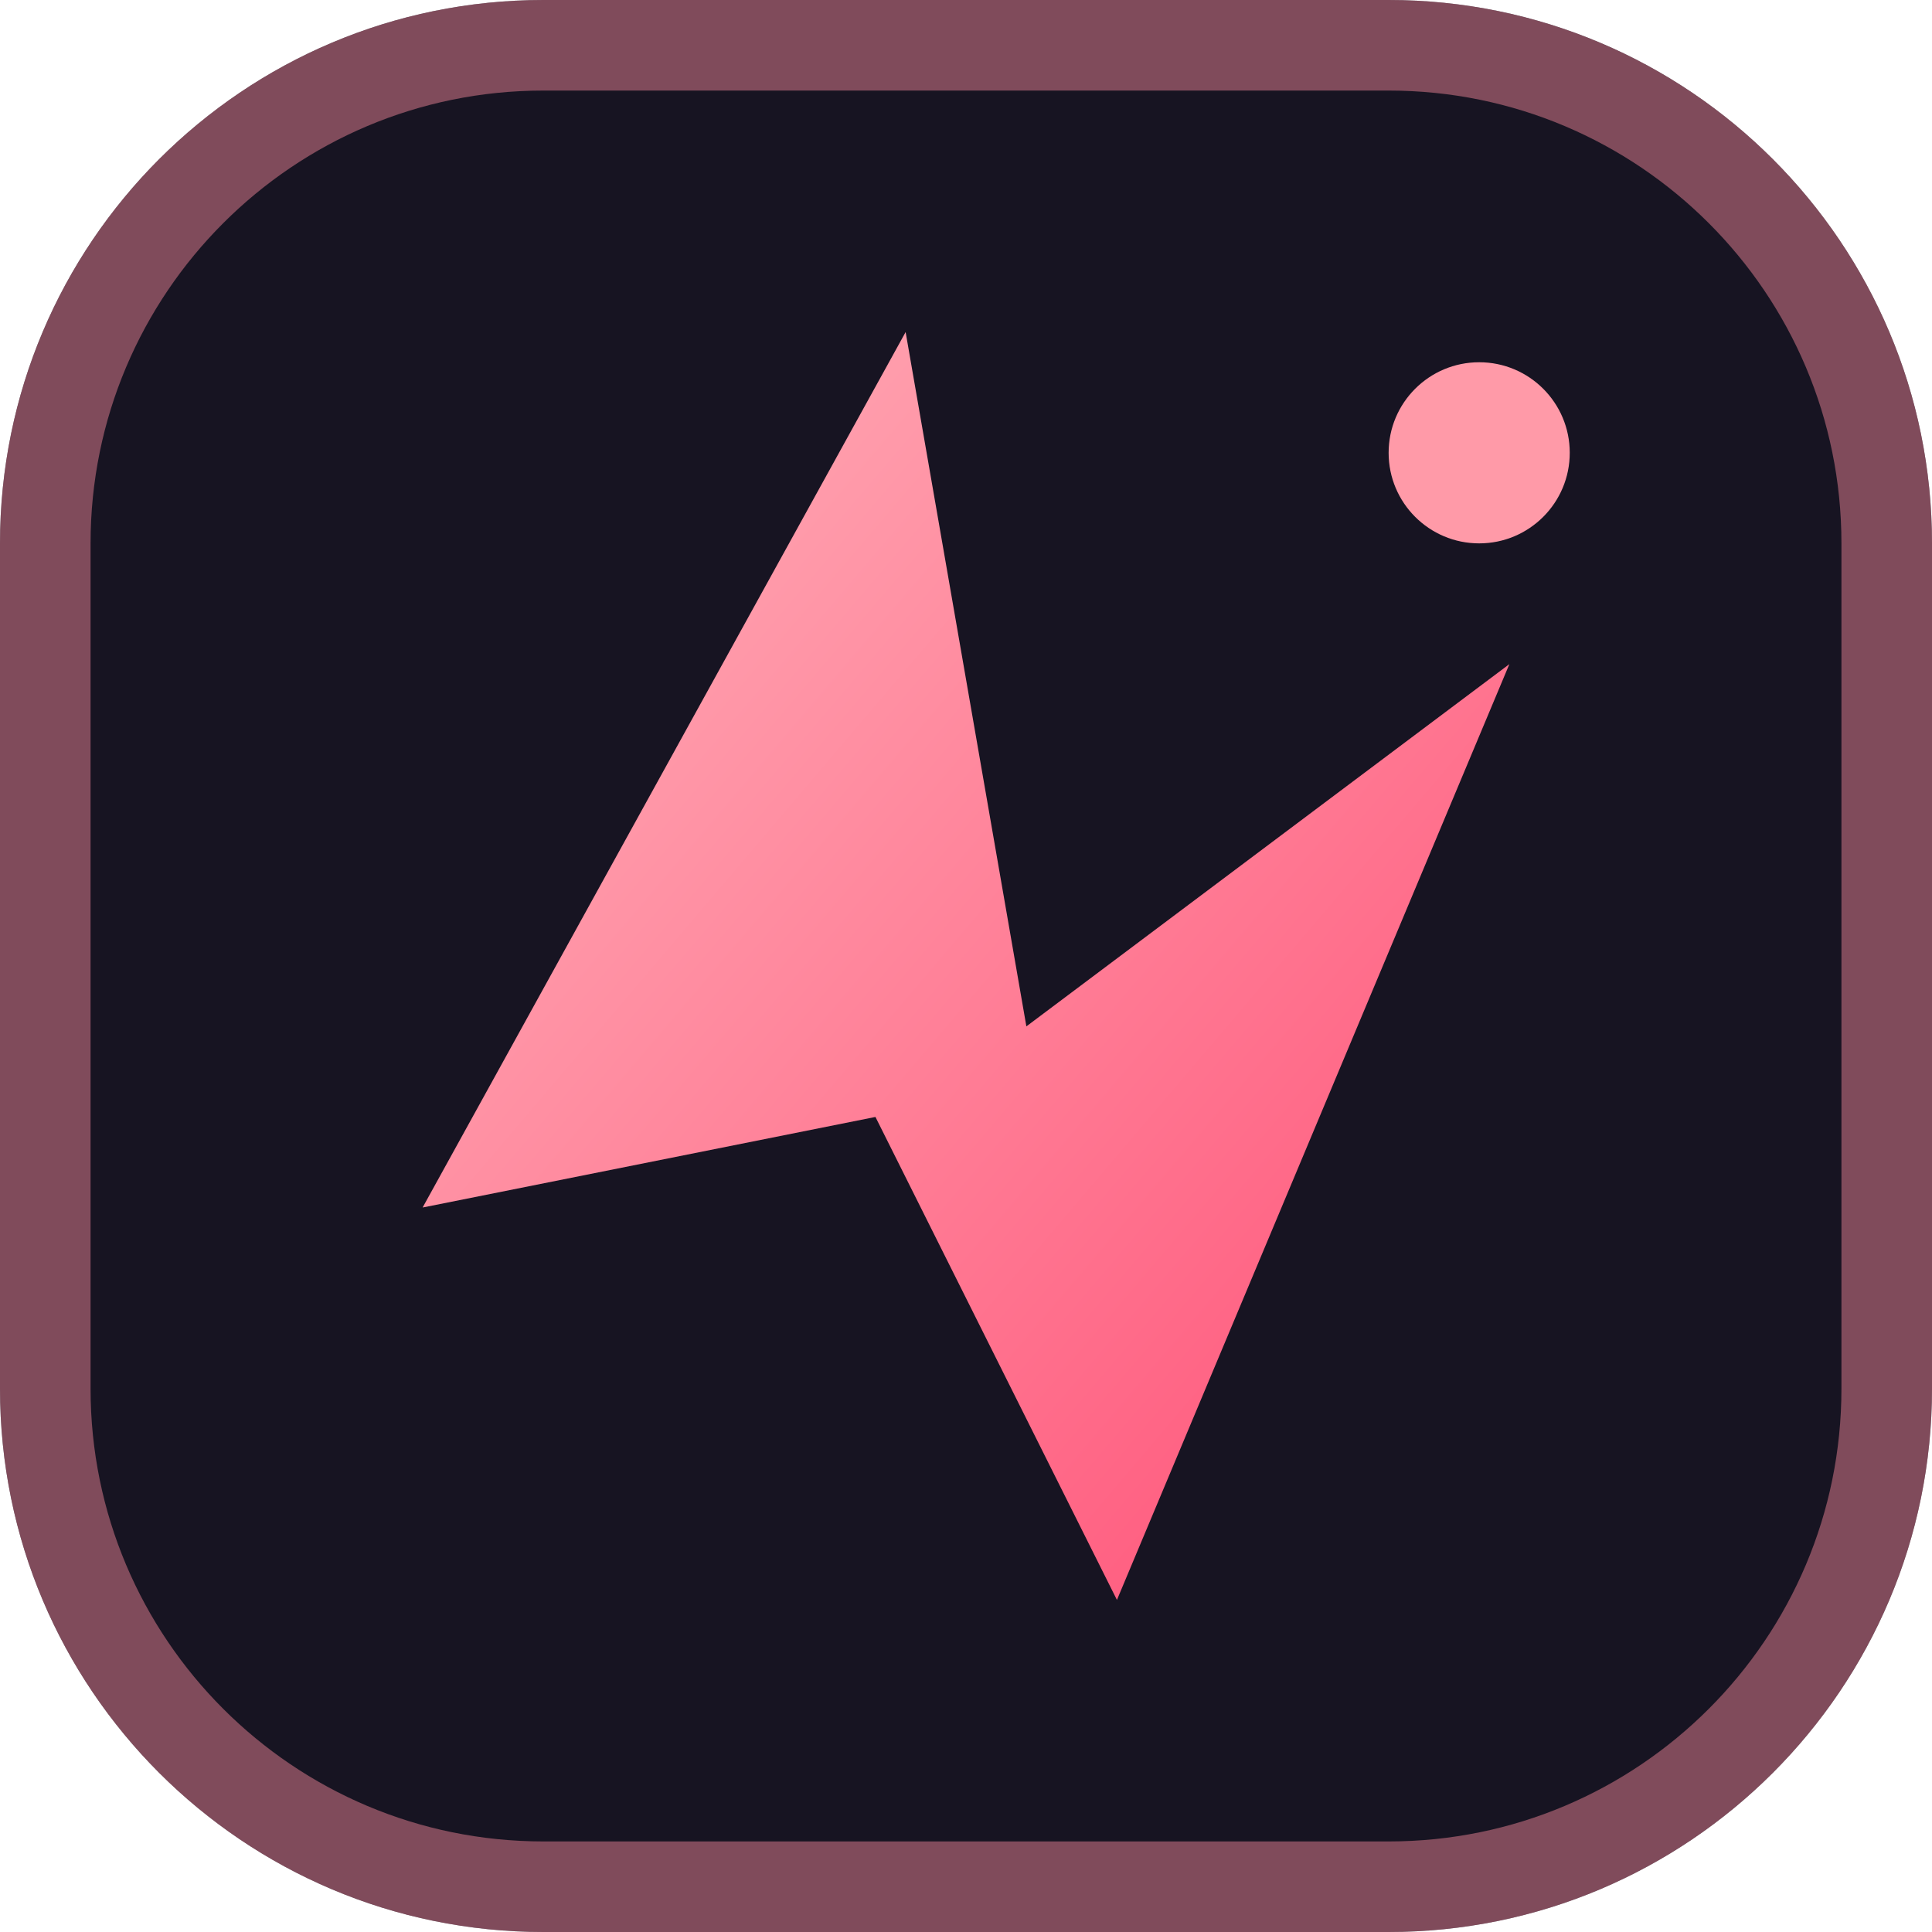
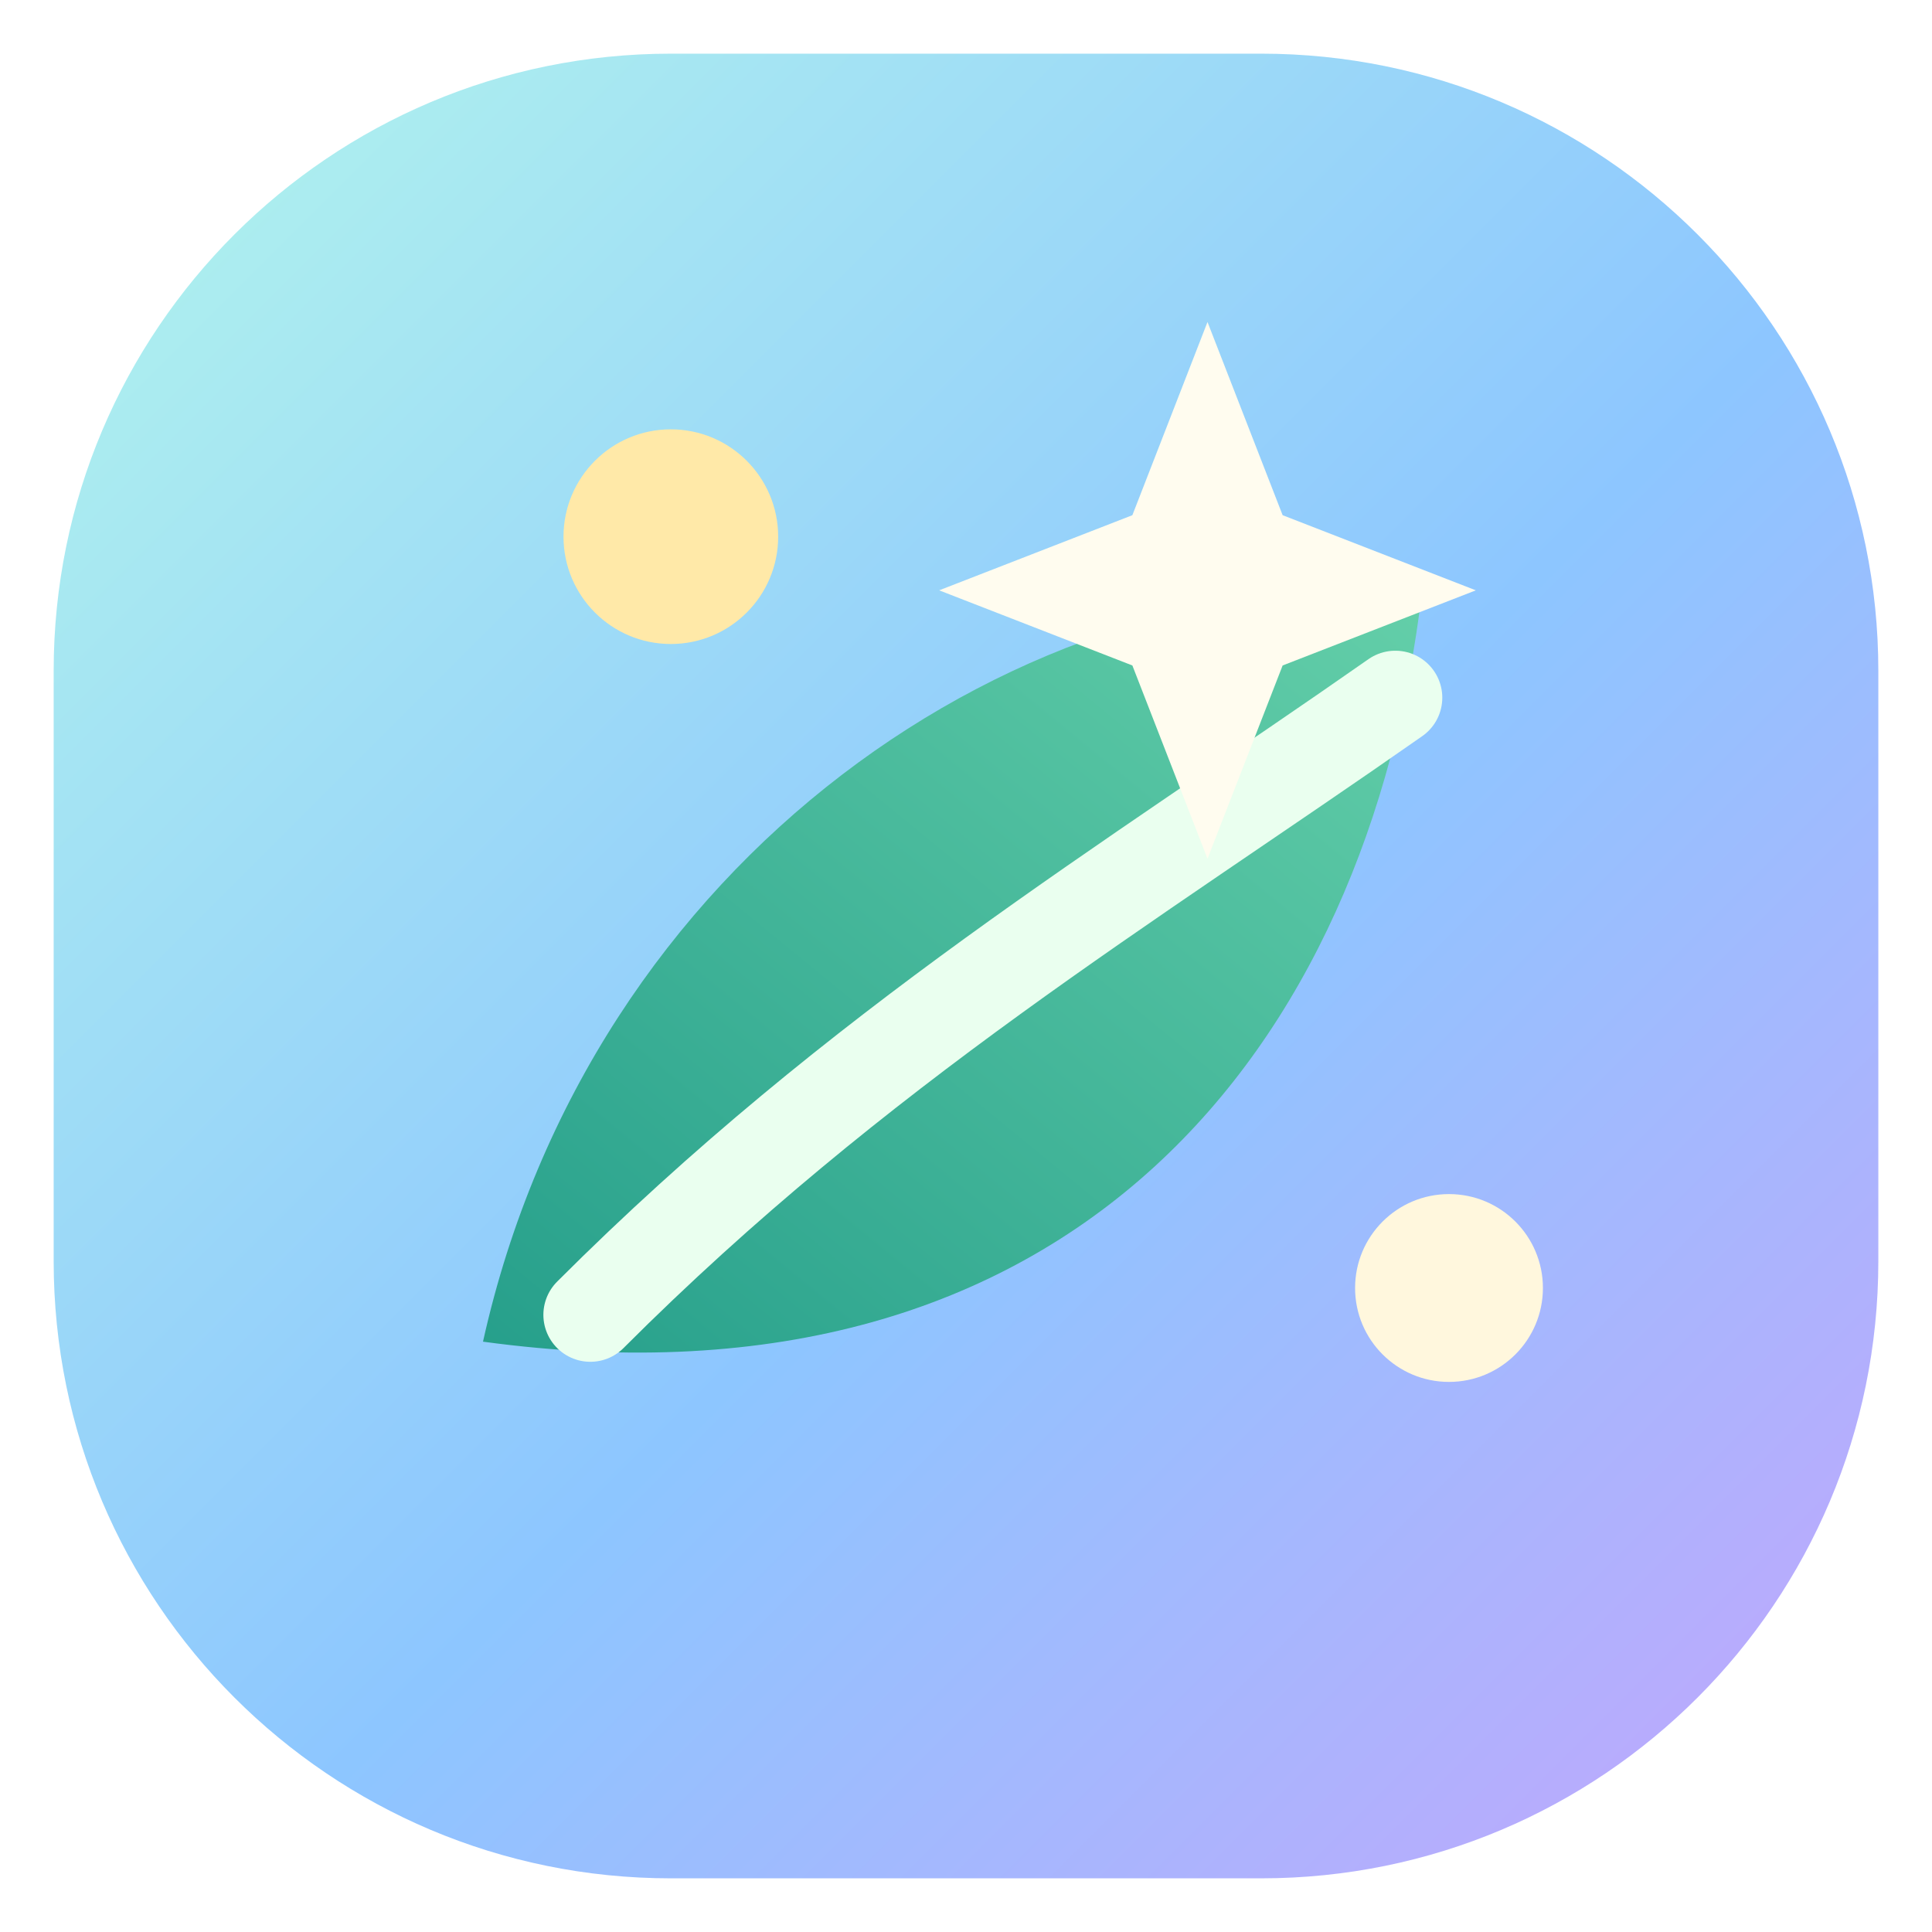
- <svg xmlns="http://www.w3.org/2000/svg" viewBox="0 0 64 64">
+ <svg xmlns="http://www.w3.org/2000/svg" viewBox="0 0 72 72" role="img" aria-label="Aniimo Wildbook emblem">
  <defs>
-     <linearGradient id="ember" x1="0" y1="0" x2="1" y2="1">
-       <stop stop-color="#ffb3bb" />
-       <stop offset="1" stop-color="#ff4f76" />
+     <linearGradient id="sky" x1="0" y1="0" x2="1" y2="1">
+       <stop stop-color="#b2f5ec" />
+       <stop offset=".55" stop-color="#8dc6ff" />
+       <stop offset="1" stop-color="#c3a5fc" />
+     </linearGradient>
+     <linearGradient id="leaf" x1="0" y1="1" x2="1" y2="0">
+       <stop stop-color="#269f8b" />
+       <stop offset="1" stop-color="#64cfa9" />
    </linearGradient>
  </defs>
-   <rect width="64" height="64" rx="18" fill="#171422" />
-   <rect x="1.5" y="1.5" width="61" height="61" rx="16.5" fill="none" stroke="#ff8fa0" stroke-opacity=".45" stroke-width="3" />
-   <path d="M14 40 30 11l4 23 16-12-13 31-8-16Z" fill="url(#ember)" />
-   <circle cx="49" cy="15" r="3" fill="#ff9aa8" />
+   <rect x="2" y="2" width="68" height="68" rx="23" fill="url(#sky)" />
+   <path d="M18 50c4-18 20-29 35-28-2 17-13 31-35 28Z" fill="url(#leaf)" />
+   <path d="M22 49c10-10 20-16 30-23" stroke="#eaffef" stroke-width="3.5" stroke-linecap="round" fill="none" />
+   <path d="m45 12 2.8 7.2L55 22l-7.2 2.8L45 32l-2.8-7.2L35 22l7.2-2.8Z" fill="#fffcef" />
+   <circle cx="25" cy="20" r="4" fill="#ffe9a8" />
+   <circle cx="54" cy="48" r="3.5" fill="#fff7dd" />
</svg>
